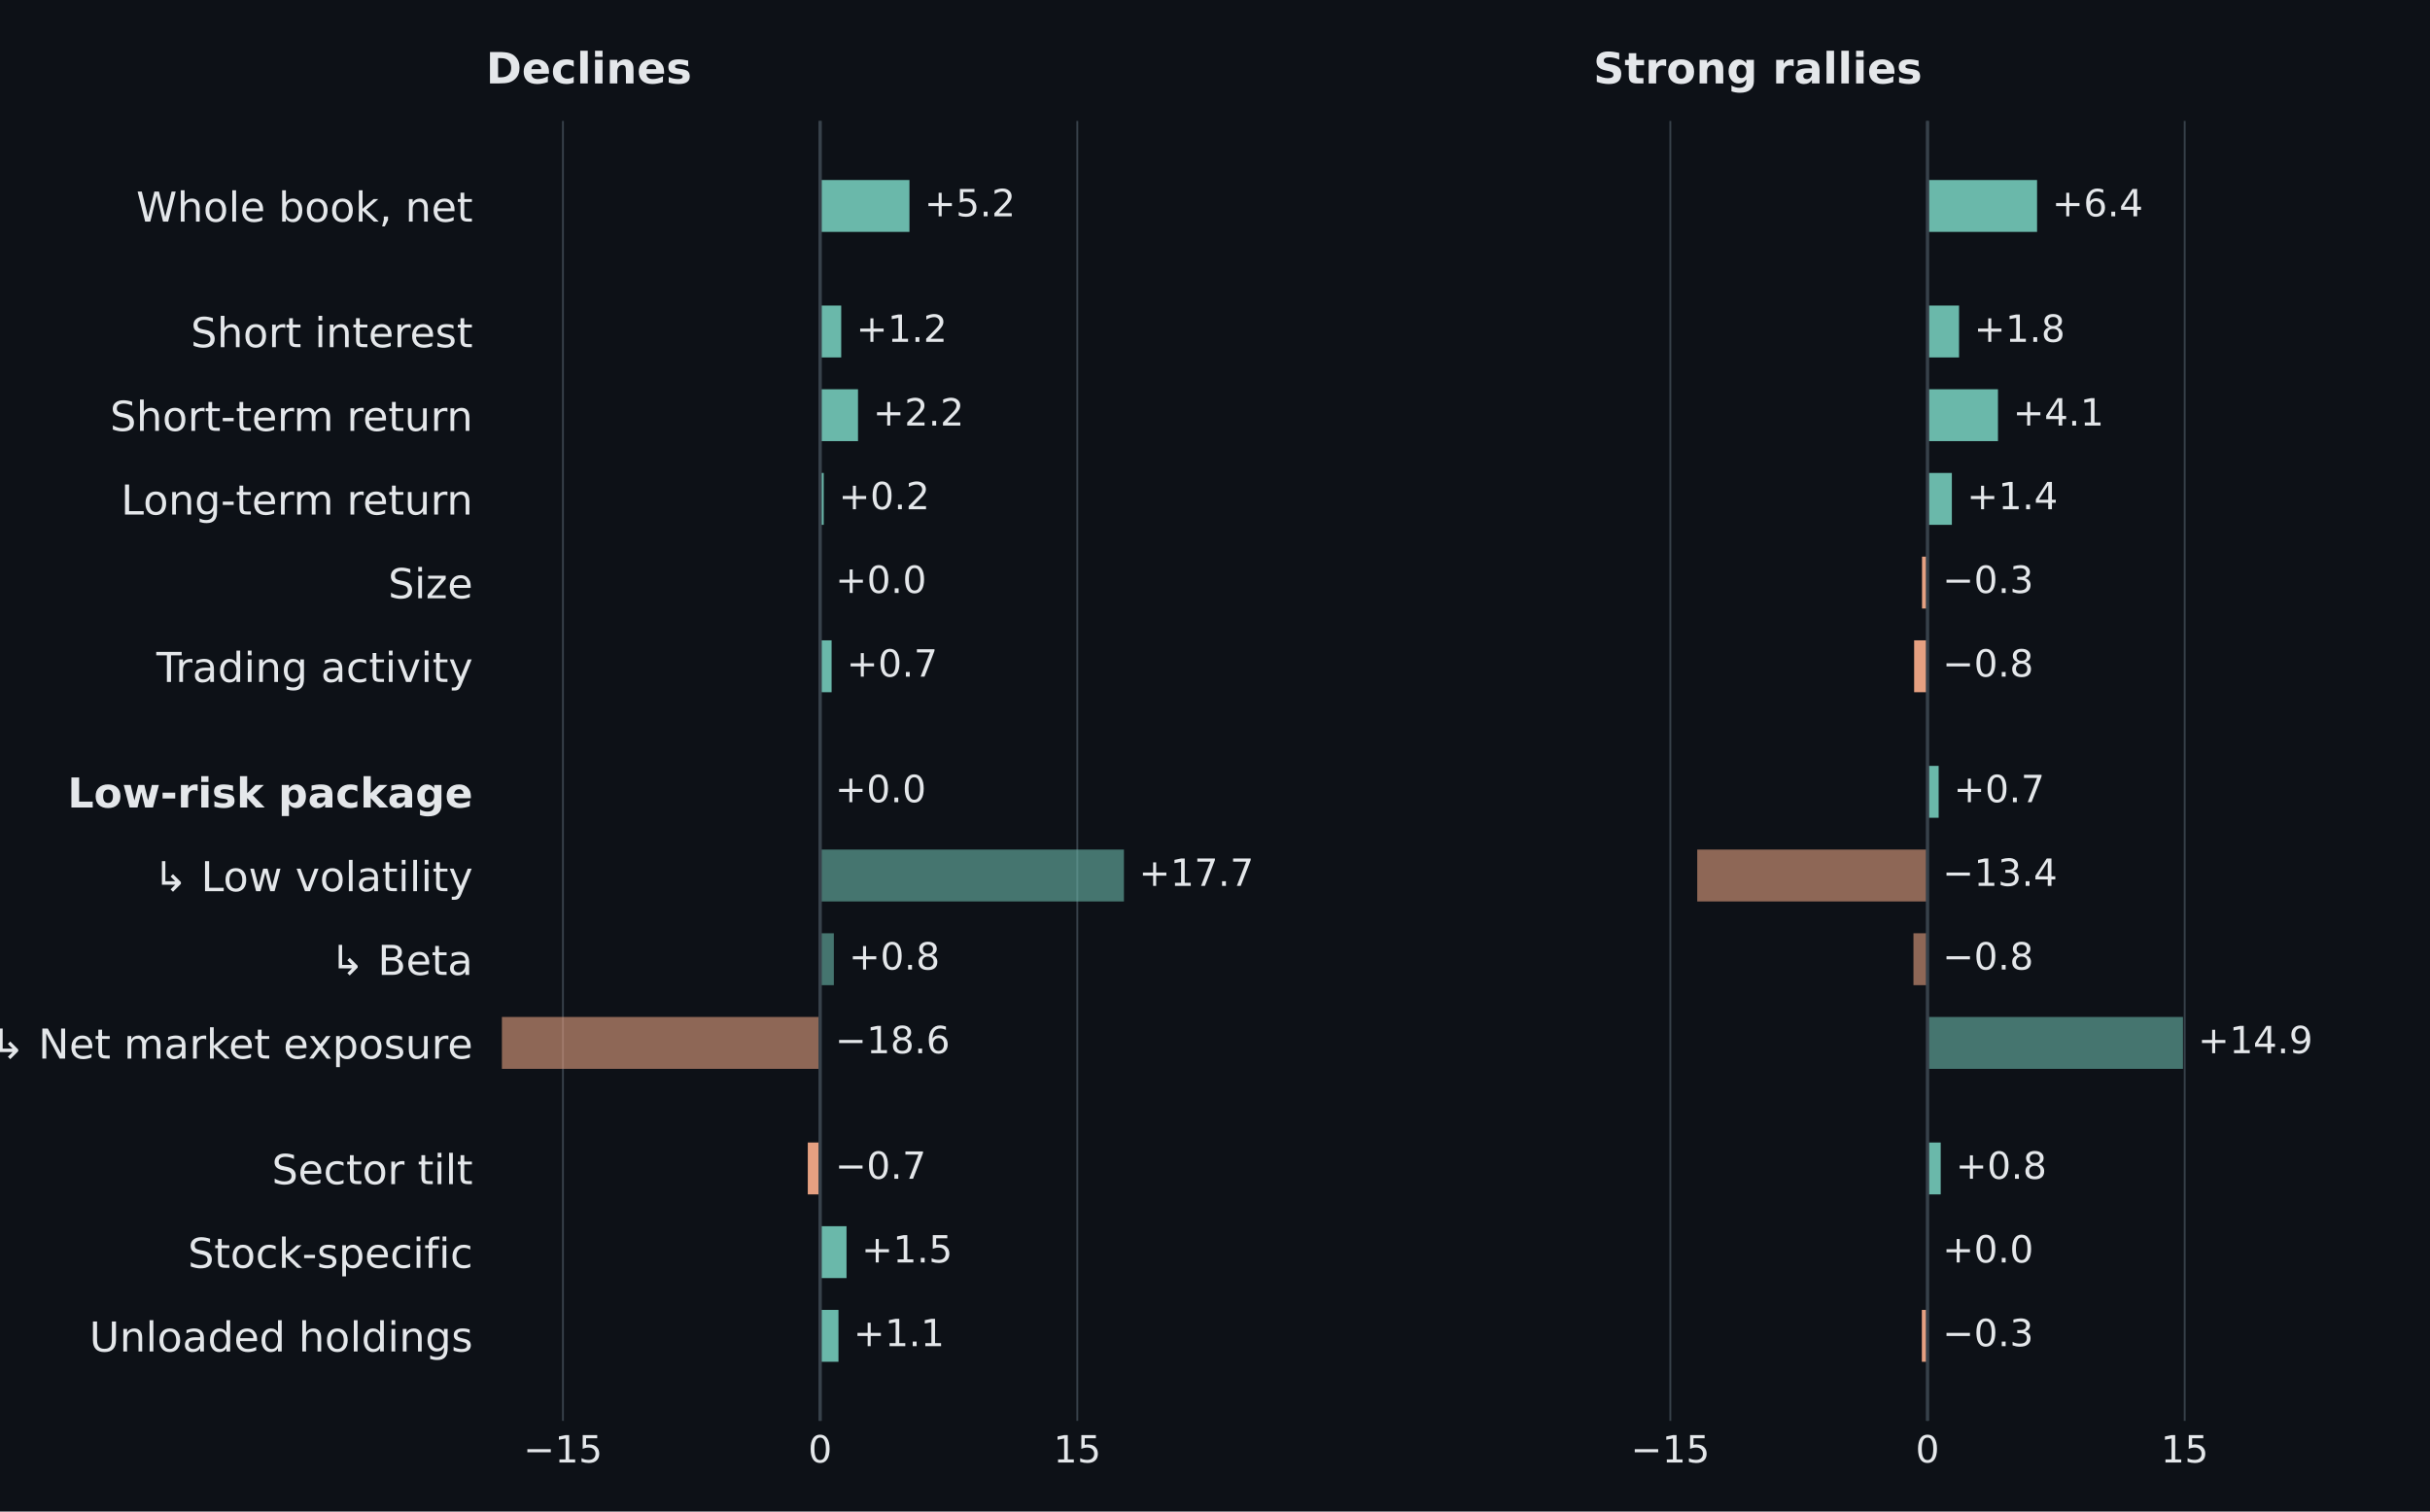
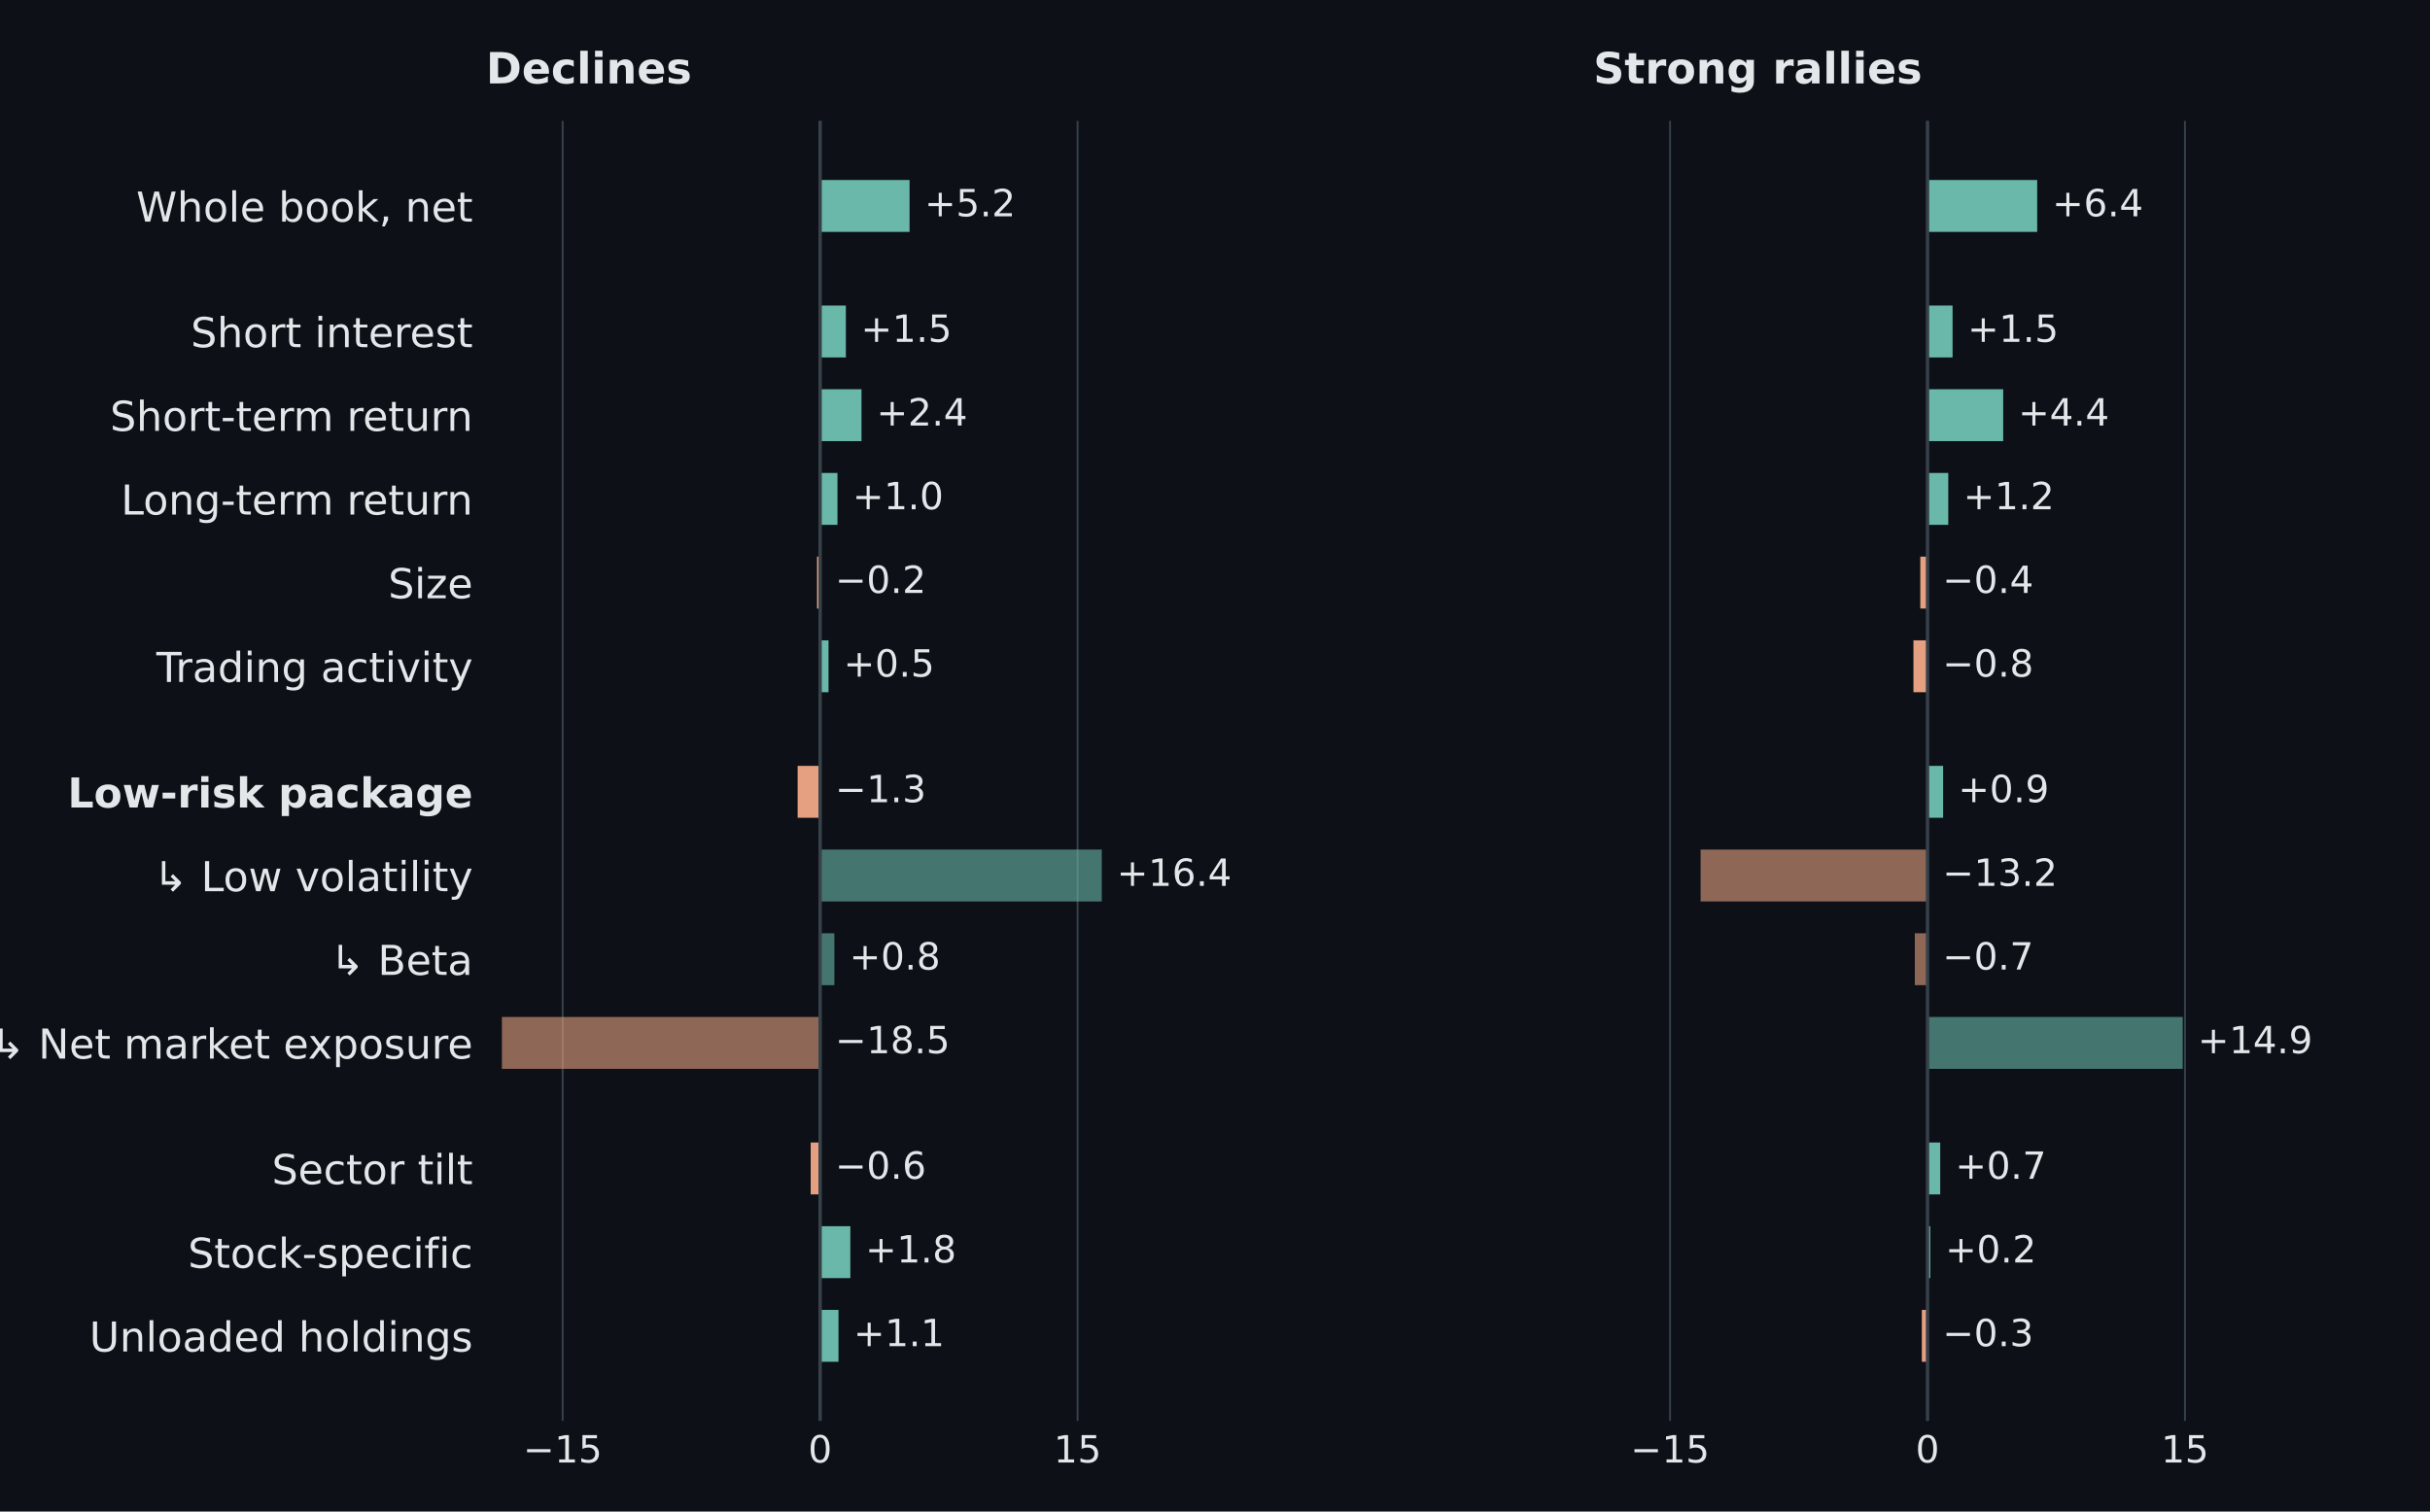
<svg xmlns="http://www.w3.org/2000/svg" width="648pt" height="403.2pt" viewBox="0 0 648 403.2" version="1.1">
  <defs>
    <style type="text/css">*{stroke-linejoin: round; stroke-linecap: butt}</style>
  </defs>
  <g id="figure_1">
    <g id="patch_1">
      <path d="M 0 403.2 L 648 403.2 L 648 0 L 0 0 z " style="fill: #0d1117" />
    </g>
    <g id="axes_1">
      <g id="patch_2">
        <path d="M 129.6 379.008 L 333.257 379.008 L 333.257 32.256 L 129.6 32.256 z " style="fill: #0d1117" />
      </g>
      <g id="matplotlib.axis_1">
        <g id="xtick_1">
          <g id="line2d_1">
-             <path d="M 150.119 379.008 L 150.119 32.256 " clip-path="url(#p1040b1a7fe)" style="fill: none; stroke: #37414a; stroke-width: 0.5; stroke-linecap: square" />
+             <path d="M 150.045 379.008 L 150.045 32.256 " clip-path="url(#p1040b1a7fe)" style="fill: none; stroke: #37414a; stroke-width: 0.5; stroke-linecap: square" />
          </g>
          <g id="line2d_2" />
          <g id="text_1">
-             <text style="font-size: 10px; font-family: 'DejaVu Sans', 'Arial', sans-serif; text-anchor: middle; fill: #e4e7ea" x="150.119" y="390.106" transform="rotate(-0 150.1193 390.1064)">−15</text>
+             <text style="font-size: 10px; font-family: 'DejaVu Sans', 'Arial', sans-serif; text-anchor: middle; fill: #e4e7ea" x="150.045" y="390.106" transform="rotate(-0 150.0454 390.1064)">−15</text>
          </g>
        </g>
        <g id="xtick_2">
          <g id="line2d_3">
            <path d="M 218.7 379.008 L 218.7 32.256 " clip-path="url(#p1040b1a7fe)" style="fill: none; stroke: #37414a; stroke-width: 0.5; stroke-linecap: square" />
          </g>
          <g id="line2d_4" />
          <g id="text_2">
            <text style="font-size: 10px; font-family: 'DejaVu Sans', 'Arial', sans-serif; text-anchor: middle; fill: #e4e7ea" x="218.7" y="390.106" transform="rotate(-0 218.7 390.1064)">0</text>
          </g>
        </g>
        <g id="xtick_3">
          <g id="line2d_5">
-             <path d="M 287.281 379.008 L 287.281 32.256 " clip-path="url(#p1040b1a7fe)" style="fill: none; stroke: #37414a; stroke-width: 0.5; stroke-linecap: square" />
+             <path d="M 287.355 379.008 L 287.355 32.256 " clip-path="url(#p1040b1a7fe)" style="fill: none; stroke: #37414a; stroke-width: 0.5; stroke-linecap: square" />
          </g>
          <g id="line2d_6" />
          <g id="text_3">
-             <text style="font-size: 10px; font-family: 'DejaVu Sans', 'Arial', sans-serif; text-anchor: middle; fill: #e4e7ea" x="287.281" y="390.106" transform="rotate(-0 287.2807 390.1064)">15</text>
+             <text style="font-size: 10px; font-family: 'DejaVu Sans', 'Arial', sans-serif; text-anchor: middle; fill: #e4e7ea" x="287.355" y="390.106" transform="rotate(-0 287.3546 390.1064)">15</text>
          </g>
        </g>
      </g>
      <g id="matplotlib.axis_2">
        <g id="ytick_1">
          <g id="line2d_7" />
          <g id="text_4">
            <text style="font-size: 11px; font-family: 'DejaVu Sans', 'Arial', sans-serif; text-anchor: end; fill: #e4e7ea" x="126.1" y="59.117" transform="rotate(-0 126.1 59.11735)">Whole book, net</text>
          </g>
        </g>
        <g id="ytick_2">
          <g id="line2d_8" />
          <g id="text_5">
            <text style="font-size: 11px; font-family: 'DejaVu Sans', 'Arial', sans-serif; text-anchor: end; fill: #e4e7ea" x="126.1" y="92.605" transform="rotate(-0 126.1 92.60486)">Short interest</text>
          </g>
        </g>
        <g id="ytick_3">
          <g id="line2d_9" />
          <g id="text_6">
            <text style="font-size: 11px; font-family: 'DejaVu Sans', 'Arial', sans-serif; text-anchor: end; fill: #e4e7ea" x="126.1" y="114.93" transform="rotate(-0 126.1 114.9299)">Short-term return</text>
          </g>
        </g>
        <g id="ytick_4">
          <g id="line2d_10" />
          <g id="text_7">
            <text style="font-size: 11px; font-family: 'DejaVu Sans', 'Arial', sans-serif; text-anchor: end; fill: #e4e7ea" x="126.1" y="137.255" transform="rotate(-0 126.1 137.2549)">Long-term return</text>
          </g>
        </g>
        <g id="ytick_5">
          <g id="line2d_11" />
          <g id="text_8">
            <text style="font-size: 11px; font-family: 'DejaVu Sans', 'Arial', sans-serif; text-anchor: end; fill: #e4e7ea" x="126.1" y="159.58" transform="rotate(-0 126.1 159.5799)">Size</text>
          </g>
        </g>
        <g id="ytick_6">
          <g id="line2d_12" />
          <g id="text_9">
            <text style="font-size: 11px; font-family: 'DejaVu Sans', 'Arial', sans-serif; text-anchor: end; fill: #e4e7ea" x="126.1" y="181.905" transform="rotate(-0 126.1 181.9049)">Trading activity</text>
          </g>
        </g>
        <g id="ytick_7">
          <g id="line2d_13" />
          <g id="text_10">
            <text style="font-weight: 700; font-size: 11px; font-family: 'DejaVu Sans', 'Arial', sans-serif; text-anchor: end; fill: #e4e7ea" x="126.1" y="215.392" transform="rotate(-0 126.1 215.3924)">Low-risk package</text>
          </g>
        </g>
        <g id="ytick_8">
          <g id="line2d_14" />
          <g id="text_11">
            <text style="font-size: 11px; font-family: 'DejaVu Sans', 'Arial', sans-serif; text-anchor: end; fill: #e4e7ea" x="126.1" y="237.717" transform="rotate(-0 126.1 237.7174)">↳ Low volatility</text>
          </g>
        </g>
        <g id="ytick_9">
          <g id="line2d_15" />
          <g id="text_12">
            <text style="font-size: 11px; font-family: 'DejaVu Sans', 'Arial', sans-serif; text-anchor: end; fill: #e4e7ea" x="126.1" y="260.042" transform="rotate(-0 126.1 260.0424)">↳ Beta</text>
          </g>
        </g>
        <g id="ytick_10">
          <g id="line2d_16" />
          <g id="text_13">
            <text style="font-size: 11px; font-family: 'DejaVu Sans', 'Arial', sans-serif; text-anchor: end; fill: #e4e7ea" x="126.1" y="282.367" transform="rotate(-0 126.1 282.3674)">↳ Net market exposure</text>
          </g>
        </g>
        <g id="ytick_11">
          <g id="line2d_17" />
          <g id="text_14">
            <text style="font-size: 11px; font-family: 'DejaVu Sans', 'Arial', sans-serif; text-anchor: end; fill: #e4e7ea" x="126.1" y="315.855" transform="rotate(-0 126.1 315.8549)">Sector tilt</text>
          </g>
        </g>
        <g id="ytick_12">
          <g id="line2d_18" />
          <g id="text_15">
            <text style="font-size: 11px; font-family: 'DejaVu Sans', 'Arial', sans-serif; text-anchor: end; fill: #e4e7ea" x="126.1" y="338.18" transform="rotate(-0 126.1 338.1799)">Stock-specific</text>
          </g>
        </g>
        <g id="ytick_13">
          <g id="line2d_19" />
          <g id="text_16">
            <text style="font-size: 11px; font-family: 'DejaVu Sans', 'Arial', sans-serif; text-anchor: end; fill: #e4e7ea" x="126.1" y="360.505" transform="rotate(-0 126.1 360.5049)">Unloaded holdings</text>
          </g>
        </g>
      </g>
      <g id="patch_3">
-         <path d="M 218.7 48.017 L 242.52 48.017 L 242.52 61.859 L 218.7 61.859 z " clip-path="url(#p1040b1a7fe)" style="fill: #6ab8aa" />
+         <path d="M 218.7 48.017 L 242.546 48.017 L 242.546 61.859 L 218.7 61.859 z " clip-path="url(#p1040b1a7fe)" style="fill: #6ab8aa" />
      </g>
      <g id="patch_4">
-         <path d="M 218.7 81.505 L 224.324 81.505 L 224.324 95.346 L 218.7 95.346 z " clip-path="url(#p1040b1a7fe)" style="fill: #6ab8aa" />
+         <path d="M 218.7 81.505 L 225.565 81.505 L 225.565 95.346 L 218.7 95.346 z " clip-path="url(#p1040b1a7fe)" style="fill: #6ab8aa" />
      </g>
      <g id="patch_5">
-         <path d="M 218.7 103.83 L 228.804 103.83 L 228.804 117.671 L 218.7 117.671 z " clip-path="url(#p1040b1a7fe)" style="fill: #6ab8aa" />
+         <path d="M 218.7 103.83 L 229.731 103.83 L 229.731 117.671 L 218.7 117.671 z " clip-path="url(#p1040b1a7fe)" style="fill: #6ab8aa" />
      </g>
      <g id="patch_6">
-         <path d="M 218.7 126.155 L 219.66 126.155 L 219.66 139.996 L 218.7 139.996 z " clip-path="url(#p1040b1a7fe)" style="fill: #6ab8aa" />
+         <path d="M 218.7 126.155 L 223.323 126.155 L 223.323 139.996 L 218.7 139.996 z " clip-path="url(#p1040b1a7fe)" style="fill: #6ab8aa" />
      </g>
      <g id="patch_7">
-         <path d="M 218.7 148.48 L 218.791 148.48 L 218.791 162.321 L 218.7 162.321 z " clip-path="url(#p1040b1a7fe)" style="fill: #6ab8aa" />
+         <path d="M 218.7 148.48 L 217.876 148.48 L 217.876 162.321 L 218.7 162.321 z " clip-path="url(#p1040b1a7fe)" style="fill: #e5a081" />
      </g>
      <g id="patch_8">
-         <path d="M 218.7 170.805 L 221.763 170.805 L 221.763 184.646 L 218.7 184.646 z " clip-path="url(#p1040b1a7fe)" style="fill: #6ab8aa" />
+         <path d="M 218.7 170.805 L 220.943 170.805 L 220.943 184.646 L 218.7 184.646 z " clip-path="url(#p1040b1a7fe)" style="fill: #6ab8aa" />
      </g>
      <g id="patch_9">
-         <path d="M 218.7 204.292 L 218.517 204.292 L 218.517 218.134 L 218.7 218.134 z " clip-path="url(#p1040b1a7fe)" style="fill: #e5a081" />
+         <path d="M 218.7 204.292 L 212.704 204.292 L 212.704 218.134 L 218.7 218.134 z " clip-path="url(#p1040b1a7fe)" style="fill: #e5a081" />
      </g>
      <g id="patch_10">
-         <path d="M 218.7 226.618 L 299.717 226.618 L 299.717 240.459 L 218.7 240.459 z " clip-path="url(#p1040b1a7fe)" style="fill: #6ab8aa; opacity: 0.6" />
+         <path d="M 218.7 226.618 L 293.808 226.618 L 293.808 240.459 L 218.7 240.459 z " clip-path="url(#p1040b1a7fe)" style="fill: #6ab8aa; opacity: 0.6" />
      </g>
      <g id="patch_11">
-         <path d="M 218.7 248.943 L 222.358 248.943 L 222.358 262.784 L 218.7 262.784 z " clip-path="url(#p1040b1a7fe)" style="fill: #6ab8aa; opacity: 0.6" />
+         <path d="M 218.7 248.943 L 222.499 248.943 L 222.499 262.784 L 218.7 262.784 z " clip-path="url(#p1040b1a7fe)" style="fill: #6ab8aa; opacity: 0.6" />
      </g>
      <g id="patch_12">
        <path d="M 218.7 271.268 L 133.843 271.268 L 133.843 285.109 L 218.7 285.109 z " clip-path="url(#p1040b1a7fe)" style="fill: #e5a081; opacity: 0.6" />
      </g>
      <g id="patch_13">
-         <path d="M 218.7 304.755 L 215.408 304.755 L 215.408 318.597 L 218.7 318.597 z " clip-path="url(#p1040b1a7fe)" style="fill: #e5a081" />
+         <path d="M 218.7 304.755 L 216.183 304.755 L 216.183 318.597 L 218.7 318.597 z " clip-path="url(#p1040b1a7fe)" style="fill: #e5a081" />
      </g>
      <g id="patch_14">
-         <path d="M 218.7 327.08 L 225.741 327.08 L 225.741 340.922 L 218.7 340.922 z " clip-path="url(#p1040b1a7fe)" style="fill: #6ab8aa" />
+         <path d="M 218.7 327.08 L 226.755 327.08 L 226.755 340.922 L 218.7 340.922 z " clip-path="url(#p1040b1a7fe)" style="fill: #6ab8aa" />
      </g>
      <g id="patch_15">
-         <path d="M 218.7 349.405 L 223.592 349.405 L 223.592 363.247 L 218.7 363.247 z " clip-path="url(#p1040b1a7fe)" style="fill: #6ab8aa" />
+         <path d="M 218.7 349.405 L 223.597 349.405 L 223.597 363.247 L 218.7 363.247 z " clip-path="url(#p1040b1a7fe)" style="fill: #6ab8aa" />
      </g>
      <g id="line2d_20">
        <path d="M 218.7 379.008 L 218.7 32.256 " clip-path="url(#p1040b1a7fe)" style="fill: none; stroke: #37414a; stroke-width: 0.9; stroke-linecap: square" />
      </g>
      <g id="text_17">
-         <text style="font-size: 10px; font-family: 'DejaVu Sans', 'Arial', sans-serif; text-anchor: start; fill: #e4e7ea" x="246.52" y="57.698" transform="rotate(-0 246.5204 57.69758)">+5.2</text>
+         <text style="font-size: 10px; font-family: 'DejaVu Sans', 'Arial', sans-serif; text-anchor: start; fill: #e4e7ea" x="246.546" y="57.698" transform="rotate(-0 246.546 57.69758)">+5.2</text>
      </g>
      <g id="text_18">
-         <text style="font-size: 10px; font-family: 'DejaVu Sans', 'Arial', sans-serif; text-anchor: start; fill: #e4e7ea" x="228.324" y="91.185" transform="rotate(-0 228.3236 91.18509)">+1.2</text>
+         <text style="font-size: 10px; font-family: 'DejaVu Sans', 'Arial', sans-serif; text-anchor: start; fill: #e4e7ea" x="229.565" y="91.185" transform="rotate(-0 229.5655 91.18509)">+1.5</text>
      </g>
      <g id="text_19">
-         <text style="font-size: 10px; font-family: 'DejaVu Sans', 'Arial', sans-serif; text-anchor: start; fill: #e4e7ea" x="232.804" y="113.51" transform="rotate(-0 232.8042 113.5101)">+2.2</text>
+         <text style="font-size: 10px; font-family: 'DejaVu Sans', 'Arial', sans-serif; text-anchor: start; fill: #e4e7ea" x="233.731" y="113.51" transform="rotate(-0 233.7305 113.5101)">+2.4</text>
      </g>
      <g id="text_20">
-         <text style="font-size: 10px; font-family: 'DejaVu Sans', 'Arial', sans-serif; text-anchor: start; fill: #e4e7ea" x="223.66" y="135.835" transform="rotate(-0 223.6601 135.8351)">+0.2</text>
+         <text style="font-size: 10px; font-family: 'DejaVu Sans', 'Arial', sans-serif; text-anchor: start; fill: #e4e7ea" x="227.323" y="135.835" transform="rotate(-0 227.3227 135.8351)">+1.0</text>
      </g>
      <g id="text_21">
-         <text style="font-size: 10px; font-family: 'DejaVu Sans', 'Arial', sans-serif; text-anchor: start; fill: #e4e7ea" x="222.791" y="158.16" transform="rotate(-0 222.7914 158.1601)">+0.0</text>
+         <text style="font-size: 10px; font-family: 'DejaVu Sans', 'Arial', sans-serif; text-anchor: start; fill: #e4e7ea" x="222.7" y="158.16" transform="rotate(-0 222.7 158.1601)">−0.2</text>
      </g>
      <g id="text_22">
-         <text style="font-size: 10px; font-family: 'DejaVu Sans', 'Arial', sans-serif; text-anchor: start; fill: #e4e7ea" x="225.763" y="180.485" transform="rotate(-0 225.7633 180.4851)">+0.7</text>
+         <text style="font-size: 10px; font-family: 'DejaVu Sans', 'Arial', sans-serif; text-anchor: start; fill: #e4e7ea" x="224.943" y="180.485" transform="rotate(-0 224.9427 180.4851)">+0.5</text>
      </g>
      <g id="text_23">
-         <text style="font-size: 10px; font-family: 'DejaVu Sans', 'Arial', sans-serif; text-anchor: start; fill: #e4e7ea" x="222.7" y="213.973" transform="rotate(-0 222.7 213.9726)">+0.0</text>
+         <text style="font-size: 10px; font-family: 'DejaVu Sans', 'Arial', sans-serif; text-anchor: start; fill: #e4e7ea" x="222.7" y="213.973" transform="rotate(-0 222.7 213.9726)">−1.3</text>
      </g>
      <g id="text_24">
-         <text style="font-size: 10px; font-family: 'DejaVu Sans', 'Arial', sans-serif; text-anchor: start; fill: #e4e7ea" x="303.717" y="236.298" transform="rotate(-0 303.7166 236.2976)">+17.7</text>
+         <text style="font-size: 10px; font-family: 'DejaVu Sans', 'Arial', sans-serif; text-anchor: start; fill: #e4e7ea" x="297.808" y="236.298" transform="rotate(-0 297.8082 236.2976)">+16.4</text>
      </g>
      <g id="text_25">
-         <text style="font-size: 10px; font-family: 'DejaVu Sans', 'Arial', sans-serif; text-anchor: start; fill: #e4e7ea" x="226.358" y="258.623" transform="rotate(-0 226.3576 258.6226)">+0.8</text>
+         <text style="font-size: 10px; font-family: 'DejaVu Sans', 'Arial', sans-serif; text-anchor: start; fill: #e4e7ea" x="226.499" y="258.623" transform="rotate(-0 226.4989 258.6226)">+0.8</text>
      </g>
      <g id="text_26">
-         <text style="font-size: 10px; font-family: 'DejaVu Sans', 'Arial', sans-serif; text-anchor: start; fill: #e4e7ea" x="222.7" y="280.948" transform="rotate(-0 222.7 280.9476)">−18.6</text>
+         <text style="font-size: 10px; font-family: 'DejaVu Sans', 'Arial', sans-serif; text-anchor: start; fill: #e4e7ea" x="222.7" y="280.948" transform="rotate(-0 222.7 280.9476)">−18.5</text>
      </g>
      <g id="text_27">
-         <text style="font-size: 10px; font-family: 'DejaVu Sans', 'Arial', sans-serif; text-anchor: start; fill: #e4e7ea" x="222.7" y="314.435" transform="rotate(-0 222.7 314.4352)">−0.7</text>
+         <text style="font-size: 10px; font-family: 'DejaVu Sans', 'Arial', sans-serif; text-anchor: start; fill: #e4e7ea" x="222.7" y="314.435" transform="rotate(-0 222.7 314.4352)">−0.6</text>
      </g>
      <g id="text_28">
-         <text style="font-size: 10px; font-family: 'DejaVu Sans', 'Arial', sans-serif; text-anchor: start; fill: #e4e7ea" x="229.741" y="336.76" transform="rotate(-0 229.7409 336.7602)">+1.5</text>
+         <text style="font-size: 10px; font-family: 'DejaVu Sans', 'Arial', sans-serif; text-anchor: start; fill: #e4e7ea" x="230.755" y="336.76" transform="rotate(-0 230.7555 336.7602)">+1.8</text>
      </g>
      <g id="text_29">
-         <text style="font-size: 10px; font-family: 'DejaVu Sans', 'Arial', sans-serif; text-anchor: start; fill: #e4e7ea" x="227.592" y="359.085" transform="rotate(-0 227.5921 359.0852)">+1.1</text>
+         <text style="font-size: 10px; font-family: 'DejaVu Sans', 'Arial', sans-serif; text-anchor: start; fill: #e4e7ea" x="227.597" y="359.085" transform="rotate(-0 227.5974 359.0852)">+1.1</text>
      </g>
      <g id="text_30">
        <text style="font-weight: 600; font-size: 11.5px; font-family: 'DejaVu Sans', 'Arial', sans-serif; text-anchor: start; fill: #e4e7ea" x="129.6" y="22.256" transform="rotate(-0 129.6 22.256)">Declines</text>
      </g>
    </g>
    <g id="axes_2">
      <g id="patch_16">
        <path d="M 424.903 379.008 L 628.56 379.008 L 628.56 32.256 L 424.903 32.256 z " style="fill: #0d1117" />
      </g>
      <g id="matplotlib.axis_3">
        <g id="xtick_4">
          <g id="line2d_21">
-             <path d="M 445.422 379.008 L 445.422 32.256 " clip-path="url(#pf85a643694)" style="fill: none; stroke: #37414a; stroke-width: 0.5; stroke-linecap: square" />
+             <path d="M 445.348 379.008 L 445.348 32.256 " clip-path="url(#pf85a643694)" style="fill: none; stroke: #37414a; stroke-width: 0.5; stroke-linecap: square" />
          </g>
          <g id="line2d_22" />
          <g id="text_31">
-             <text style="font-size: 10px; font-family: 'DejaVu Sans', 'Arial', sans-serif; text-anchor: middle; fill: #e4e7ea" x="445.422" y="390.106" transform="rotate(-0 445.4222 390.1064)">−15</text>
+             <text style="font-size: 10px; font-family: 'DejaVu Sans', 'Arial', sans-serif; text-anchor: middle; fill: #e4e7ea" x="445.348" y="390.106" transform="rotate(-0 445.3482 390.1064)">−15</text>
          </g>
        </g>
        <g id="xtick_5">
          <g id="line2d_23">
            <path d="M 514.003 379.008 L 514.003 32.256 " clip-path="url(#pf85a643694)" style="fill: none; stroke: #37414a; stroke-width: 0.5; stroke-linecap: square" />
          </g>
          <g id="line2d_24" />
          <g id="text_32">
            <text style="font-size: 10px; font-family: 'DejaVu Sans', 'Arial', sans-serif; text-anchor: middle; fill: #e4e7ea" x="514.003" y="390.106" transform="rotate(-0 514.0029 390.1064)">0</text>
          </g>
        </g>
        <g id="xtick_6">
          <g id="line2d_25">
-             <path d="M 582.584 379.008 L 582.584 32.256 " clip-path="url(#pf85a643694)" style="fill: none; stroke: #37414a; stroke-width: 0.5; stroke-linecap: square" />
+             <path d="M 582.658 379.008 L 582.658 32.256 " clip-path="url(#pf85a643694)" style="fill: none; stroke: #37414a; stroke-width: 0.5; stroke-linecap: square" />
          </g>
          <g id="line2d_26" />
          <g id="text_33">
-             <text style="font-size: 10px; font-family: 'DejaVu Sans', 'Arial', sans-serif; text-anchor: middle; fill: #e4e7ea" x="582.584" y="390.106" transform="rotate(-0 582.5835 390.1064)">15</text>
+             <text style="font-size: 10px; font-family: 'DejaVu Sans', 'Arial', sans-serif; text-anchor: middle; fill: #e4e7ea" x="582.658" y="390.106" transform="rotate(-0 582.6575 390.1064)">15</text>
          </g>
        </g>
      </g>
      <g id="matplotlib.axis_4">
        <g id="ytick_14">
          <g id="line2d_27" />
        </g>
        <g id="ytick_15">
          <g id="line2d_28" />
        </g>
        <g id="ytick_16">
          <g id="line2d_29" />
        </g>
        <g id="ytick_17">
          <g id="line2d_30" />
        </g>
        <g id="ytick_18">
          <g id="line2d_31" />
        </g>
        <g id="ytick_19">
          <g id="line2d_32" />
        </g>
        <g id="ytick_20">
          <g id="line2d_33" />
        </g>
        <g id="ytick_21">
          <g id="line2d_34" />
        </g>
        <g id="ytick_22">
          <g id="line2d_35" />
        </g>
        <g id="ytick_23">
          <g id="line2d_36" />
        </g>
        <g id="ytick_24">
          <g id="line2d_37" />
        </g>
        <g id="ytick_25">
          <g id="line2d_38" />
        </g>
        <g id="ytick_26">
          <g id="line2d_39" />
        </g>
      </g>
      <g id="patch_17">
-         <path d="M 514.003 48.017 L 543.218 48.017 L 543.218 61.859 L 514.003 61.859 z " clip-path="url(#pf85a643694)" style="fill: #6ab8aa" />
+         <path d="M 514.003 48.017 L 543.25 48.017 L 543.25 61.859 L 514.003 61.859 z " clip-path="url(#pf85a643694)" style="fill: #6ab8aa" />
      </g>
      <g id="patch_18">
-         <path d="M 514.003 81.505 L 522.415 81.505 L 522.415 95.346 L 514.003 95.346 z " clip-path="url(#pf85a643694)" style="fill: #6ab8aa" />
+         <path d="M 514.003 81.505 L 520.685 81.505 L 520.685 95.346 L 514.003 95.346 z " clip-path="url(#pf85a643694)" style="fill: #6ab8aa" />
      </g>
      <g id="patch_19">
-         <path d="M 514.003 103.83 L 532.794 103.83 L 532.794 117.671 L 514.003 117.671 z " clip-path="url(#pf85a643694)" style="fill: #6ab8aa" />
+         <path d="M 514.003 103.83 L 534.187 103.83 L 534.187 117.671 L 514.003 117.671 z " clip-path="url(#pf85a643694)" style="fill: #6ab8aa" />
      </g>
      <g id="patch_20">
-         <path d="M 514.003 126.155 L 520.495 126.155 L 520.495 139.996 L 514.003 139.996 z " clip-path="url(#pf85a643694)" style="fill: #6ab8aa" />
+         <path d="M 514.003 126.155 L 519.541 126.155 L 519.541 139.996 L 514.003 139.996 z " clip-path="url(#pf85a643694)" style="fill: #6ab8aa" />
      </g>
      <g id="patch_21">
-         <path d="M 514.003 148.48 L 512.54 148.48 L 512.54 162.321 L 514.003 162.321 z " clip-path="url(#pf85a643694)" style="fill: #e5a081" />
+         <path d="M 514.003 148.48 L 512.081 148.48 L 512.081 162.321 L 514.003 162.321 z " clip-path="url(#pf85a643694)" style="fill: #e5a081" />
      </g>
      <g id="patch_22">
-         <path d="M 514.003 170.805 L 510.437 170.805 L 510.437 184.646 L 514.003 184.646 z " clip-path="url(#pf85a643694)" style="fill: #e5a081" />
+         <path d="M 514.003 170.805 L 510.25 170.805 L 510.25 184.646 L 514.003 184.646 z " clip-path="url(#pf85a643694)" style="fill: #e5a081" />
      </g>
      <g id="patch_23">
-         <path d="M 514.003 204.292 L 516.975 204.292 L 516.975 218.134 L 514.003 218.134 z " clip-path="url(#pf85a643694)" style="fill: #6ab8aa" />
+         <path d="M 514.003 204.292 L 518.168 204.292 L 518.168 218.134 L 514.003 218.134 z " clip-path="url(#pf85a643694)" style="fill: #6ab8aa" />
      </g>
      <g id="patch_24">
-         <path d="M 514.003 226.618 L 452.6 226.618 L 452.6 240.459 L 514.003 240.459 z " clip-path="url(#pf85a643694)" style="fill: #e5a081; opacity: 0.6" />
+         <path d="M 514.003 226.618 L 453.495 226.618 L 453.495 240.459 L 514.003 240.459 z " clip-path="url(#pf85a643694)" style="fill: #e5a081; opacity: 0.6" />
      </g>
      <g id="patch_25">
-         <path d="M 514.003 248.943 L 510.254 248.943 L 510.254 262.784 L 514.003 262.784 z " clip-path="url(#pf85a643694)" style="fill: #e5a081; opacity: 0.6" />
+         <path d="M 514.003 248.943 L 510.616 248.943 L 510.616 262.784 L 514.003 262.784 z " clip-path="url(#pf85a643694)" style="fill: #e5a081; opacity: 0.6" />
      </g>
      <g id="patch_26">
-         <path d="M 514.003 271.268 L 582.126 271.268 L 582.126 285.109 L 514.003 285.109 z " clip-path="url(#pf85a643694)" style="fill: #6ab8aa; opacity: 0.6" />
+         <path d="M 514.003 271.268 L 582.062 271.268 L 582.062 285.109 L 514.003 285.109 z " clip-path="url(#pf85a643694)" style="fill: #6ab8aa; opacity: 0.6" />
      </g>
      <g id="patch_27">
-         <path d="M 514.003 304.755 L 517.523 304.755 L 517.523 318.597 L 514.003 318.597 z " clip-path="url(#pf85a643694)" style="fill: #6ab8aa" />
+         <path d="M 514.003 304.755 L 517.39 304.755 L 517.39 318.597 L 514.003 318.597 z " clip-path="url(#pf85a643694)" style="fill: #6ab8aa" />
      </g>
      <g id="patch_28">
-         <path d="M 514.003 327.08 L 513.866 327.08 L 513.866 340.922 L 514.003 340.922 z " clip-path="url(#pf85a643694)" style="fill: #e5a081" />
+         <path d="M 514.003 327.08 L 514.735 327.08 L 514.735 340.922 L 514.003 340.922 z " clip-path="url(#pf85a643694)" style="fill: #6ab8aa" />
      </g>
      <g id="patch_29">
-         <path d="M 514.003 349.405 L 512.494 349.405 L 512.494 363.247 L 514.003 363.247 z " clip-path="url(#pf85a643694)" style="fill: #e5a081" />
+         <path d="M 514.003 349.405 L 512.492 349.405 L 512.492 363.247 L 514.003 363.247 z " clip-path="url(#pf85a643694)" style="fill: #e5a081" />
      </g>
      <g id="line2d_40">
        <path d="M 514.003 379.008 L 514.003 32.256 " clip-path="url(#pf85a643694)" style="fill: none; stroke: #37414a; stroke-width: 0.9; stroke-linecap: square" />
      </g>
      <g id="text_34">
-         <text style="font-size: 10px; font-family: 'DejaVu Sans', 'Arial', sans-serif; text-anchor: start; fill: #e4e7ea" x="547.218" y="57.698" transform="rotate(-0 547.2182 57.69758)">+6.4</text>
+         <text style="font-size: 10px; font-family: 'DejaVu Sans', 'Arial', sans-serif; text-anchor: start; fill: #e4e7ea" x="547.25" y="57.698" transform="rotate(-0 547.2497 57.69758)">+6.4</text>
      </g>
      <g id="text_35">
-         <text style="font-size: 10px; font-family: 'DejaVu Sans', 'Arial', sans-serif; text-anchor: start; fill: #e4e7ea" x="526.415" y="91.185" transform="rotate(-0 526.4154 91.18509)">+1.8</text>
+         <text style="font-size: 10px; font-family: 'DejaVu Sans', 'Arial', sans-serif; text-anchor: start; fill: #e4e7ea" x="524.685" y="91.185" transform="rotate(-0 524.6852 91.18509)">+1.5</text>
      </g>
      <g id="text_36">
-         <text style="font-size: 10px; font-family: 'DejaVu Sans', 'Arial', sans-serif; text-anchor: start; fill: #e4e7ea" x="536.794" y="113.51" transform="rotate(-0 536.794 113.5101)">+4.1</text>
+         <text style="font-size: 10px; font-family: 'DejaVu Sans', 'Arial', sans-serif; text-anchor: start; fill: #e4e7ea" x="538.187" y="113.51" transform="rotate(-0 538.1873 113.5101)">+4.4</text>
      </g>
      <g id="text_37">
-         <text style="font-size: 10px; font-family: 'DejaVu Sans', 'Arial', sans-serif; text-anchor: start; fill: #e4e7ea" x="524.495" y="135.835" transform="rotate(-0 524.4952 135.8351)">+1.4</text>
+         <text style="font-size: 10px; font-family: 'DejaVu Sans', 'Arial', sans-serif; text-anchor: start; fill: #e4e7ea" x="523.541" y="135.835" transform="rotate(-0 523.541 135.8351)">+1.2</text>
      </g>
      <g id="text_38">
-         <text style="font-size: 10px; font-family: 'DejaVu Sans', 'Arial', sans-serif; text-anchor: start; fill: #e4e7ea" x="518.003" y="158.16" transform="rotate(-0 518.0029 158.1601)">−0.3</text>
+         <text style="font-size: 10px; font-family: 'DejaVu Sans', 'Arial', sans-serif; text-anchor: start; fill: #e4e7ea" x="518.003" y="158.16" transform="rotate(-0 518.0029 158.1601)">−0.4</text>
      </g>
      <g id="text_39">
        <text style="font-size: 10px; font-family: 'DejaVu Sans', 'Arial', sans-serif; text-anchor: start; fill: #e4e7ea" x="518.003" y="180.485" transform="rotate(-0 518.0029 180.4851)">−0.8</text>
      </g>
      <g id="text_40">
-         <text style="font-size: 10px; font-family: 'DejaVu Sans', 'Arial', sans-serif; text-anchor: start; fill: #e4e7ea" x="520.975" y="213.973" transform="rotate(-0 520.9747 213.9726)">+0.7</text>
+         <text style="font-size: 10px; font-family: 'DejaVu Sans', 'Arial', sans-serif; text-anchor: start; fill: #e4e7ea" x="522.168" y="213.973" transform="rotate(-0 522.1679 213.9726)">+0.9</text>
      </g>
      <g id="text_41">
-         <text style="font-size: 10px; font-family: 'DejaVu Sans', 'Arial', sans-serif; text-anchor: start; fill: #e4e7ea" x="518.003" y="236.298" transform="rotate(-0 518.0029 236.2976)">−13.4</text>
+         <text style="font-size: 10px; font-family: 'DejaVu Sans', 'Arial', sans-serif; text-anchor: start; fill: #e4e7ea" x="518.003" y="236.298" transform="rotate(-0 518.0029 236.2976)">−13.2</text>
      </g>
      <g id="text_42">
-         <text style="font-size: 10px; font-family: 'DejaVu Sans', 'Arial', sans-serif; text-anchor: start; fill: #e4e7ea" x="518.003" y="258.623" transform="rotate(-0 518.0029 258.6226)">−0.8</text>
+         <text style="font-size: 10px; font-family: 'DejaVu Sans', 'Arial', sans-serif; text-anchor: start; fill: #e4e7ea" x="518.003" y="258.623" transform="rotate(-0 518.0029 258.6226)">−0.7</text>
      </g>
      <g id="text_43">
-         <text style="font-size: 10px; font-family: 'DejaVu Sans', 'Arial', sans-serif; text-anchor: start; fill: #e4e7ea" x="586.126" y="280.948" transform="rotate(-0 586.1263 280.9476)">+14.9</text>
+         <text style="font-size: 10px; font-family: 'DejaVu Sans', 'Arial', sans-serif; text-anchor: start; fill: #e4e7ea" x="586.062" y="280.948" transform="rotate(-0 586.0625 280.9476)">+14.9</text>
      </g>
      <g id="text_44">
-         <text style="font-size: 10px; font-family: 'DejaVu Sans', 'Arial', sans-serif; text-anchor: start; fill: #e4e7ea" x="521.523" y="314.435" transform="rotate(-0 521.5233 314.4352)">+0.8</text>
+         <text style="font-size: 10px; font-family: 'DejaVu Sans', 'Arial', sans-serif; text-anchor: start; fill: #e4e7ea" x="521.39" y="314.435" transform="rotate(-0 521.3898 314.4352)">+0.7</text>
      </g>
      <g id="text_45">
-         <text style="font-size: 10px; font-family: 'DejaVu Sans', 'Arial', sans-serif; text-anchor: start; fill: #e4e7ea" x="518.003" y="336.76" transform="rotate(-0 518.0029 336.7602)">+0.0</text>
+         <text style="font-size: 10px; font-family: 'DejaVu Sans', 'Arial', sans-serif; text-anchor: start; fill: #e4e7ea" x="518.735" y="336.76" transform="rotate(-0 518.7352 336.7602)">+0.2</text>
      </g>
      <g id="text_46">
        <text style="font-size: 10px; font-family: 'DejaVu Sans', 'Arial', sans-serif; text-anchor: start; fill: #e4e7ea" x="518.003" y="359.085" transform="rotate(-0 518.0029 359.0852)">−0.3</text>
      </g>
      <g id="text_47">
        <text style="font-weight: 600; font-size: 11.5px; font-family: 'DejaVu Sans', 'Arial', sans-serif; text-anchor: start; fill: #e4e7ea" x="424.903" y="22.256" transform="rotate(-0 424.9029 22.256)">Strong rallies</text>
      </g>
    </g>
  </g>
  <defs>
    <clipPath id="p1040b1a7fe">
      <rect x="129.6" y="32.256" width="203.657" height="346.752" />
    </clipPath>
    <clipPath id="pf85a643694">
      <rect x="424.903" y="32.256" width="203.657" height="346.752" />
    </clipPath>
  </defs>
</svg>
